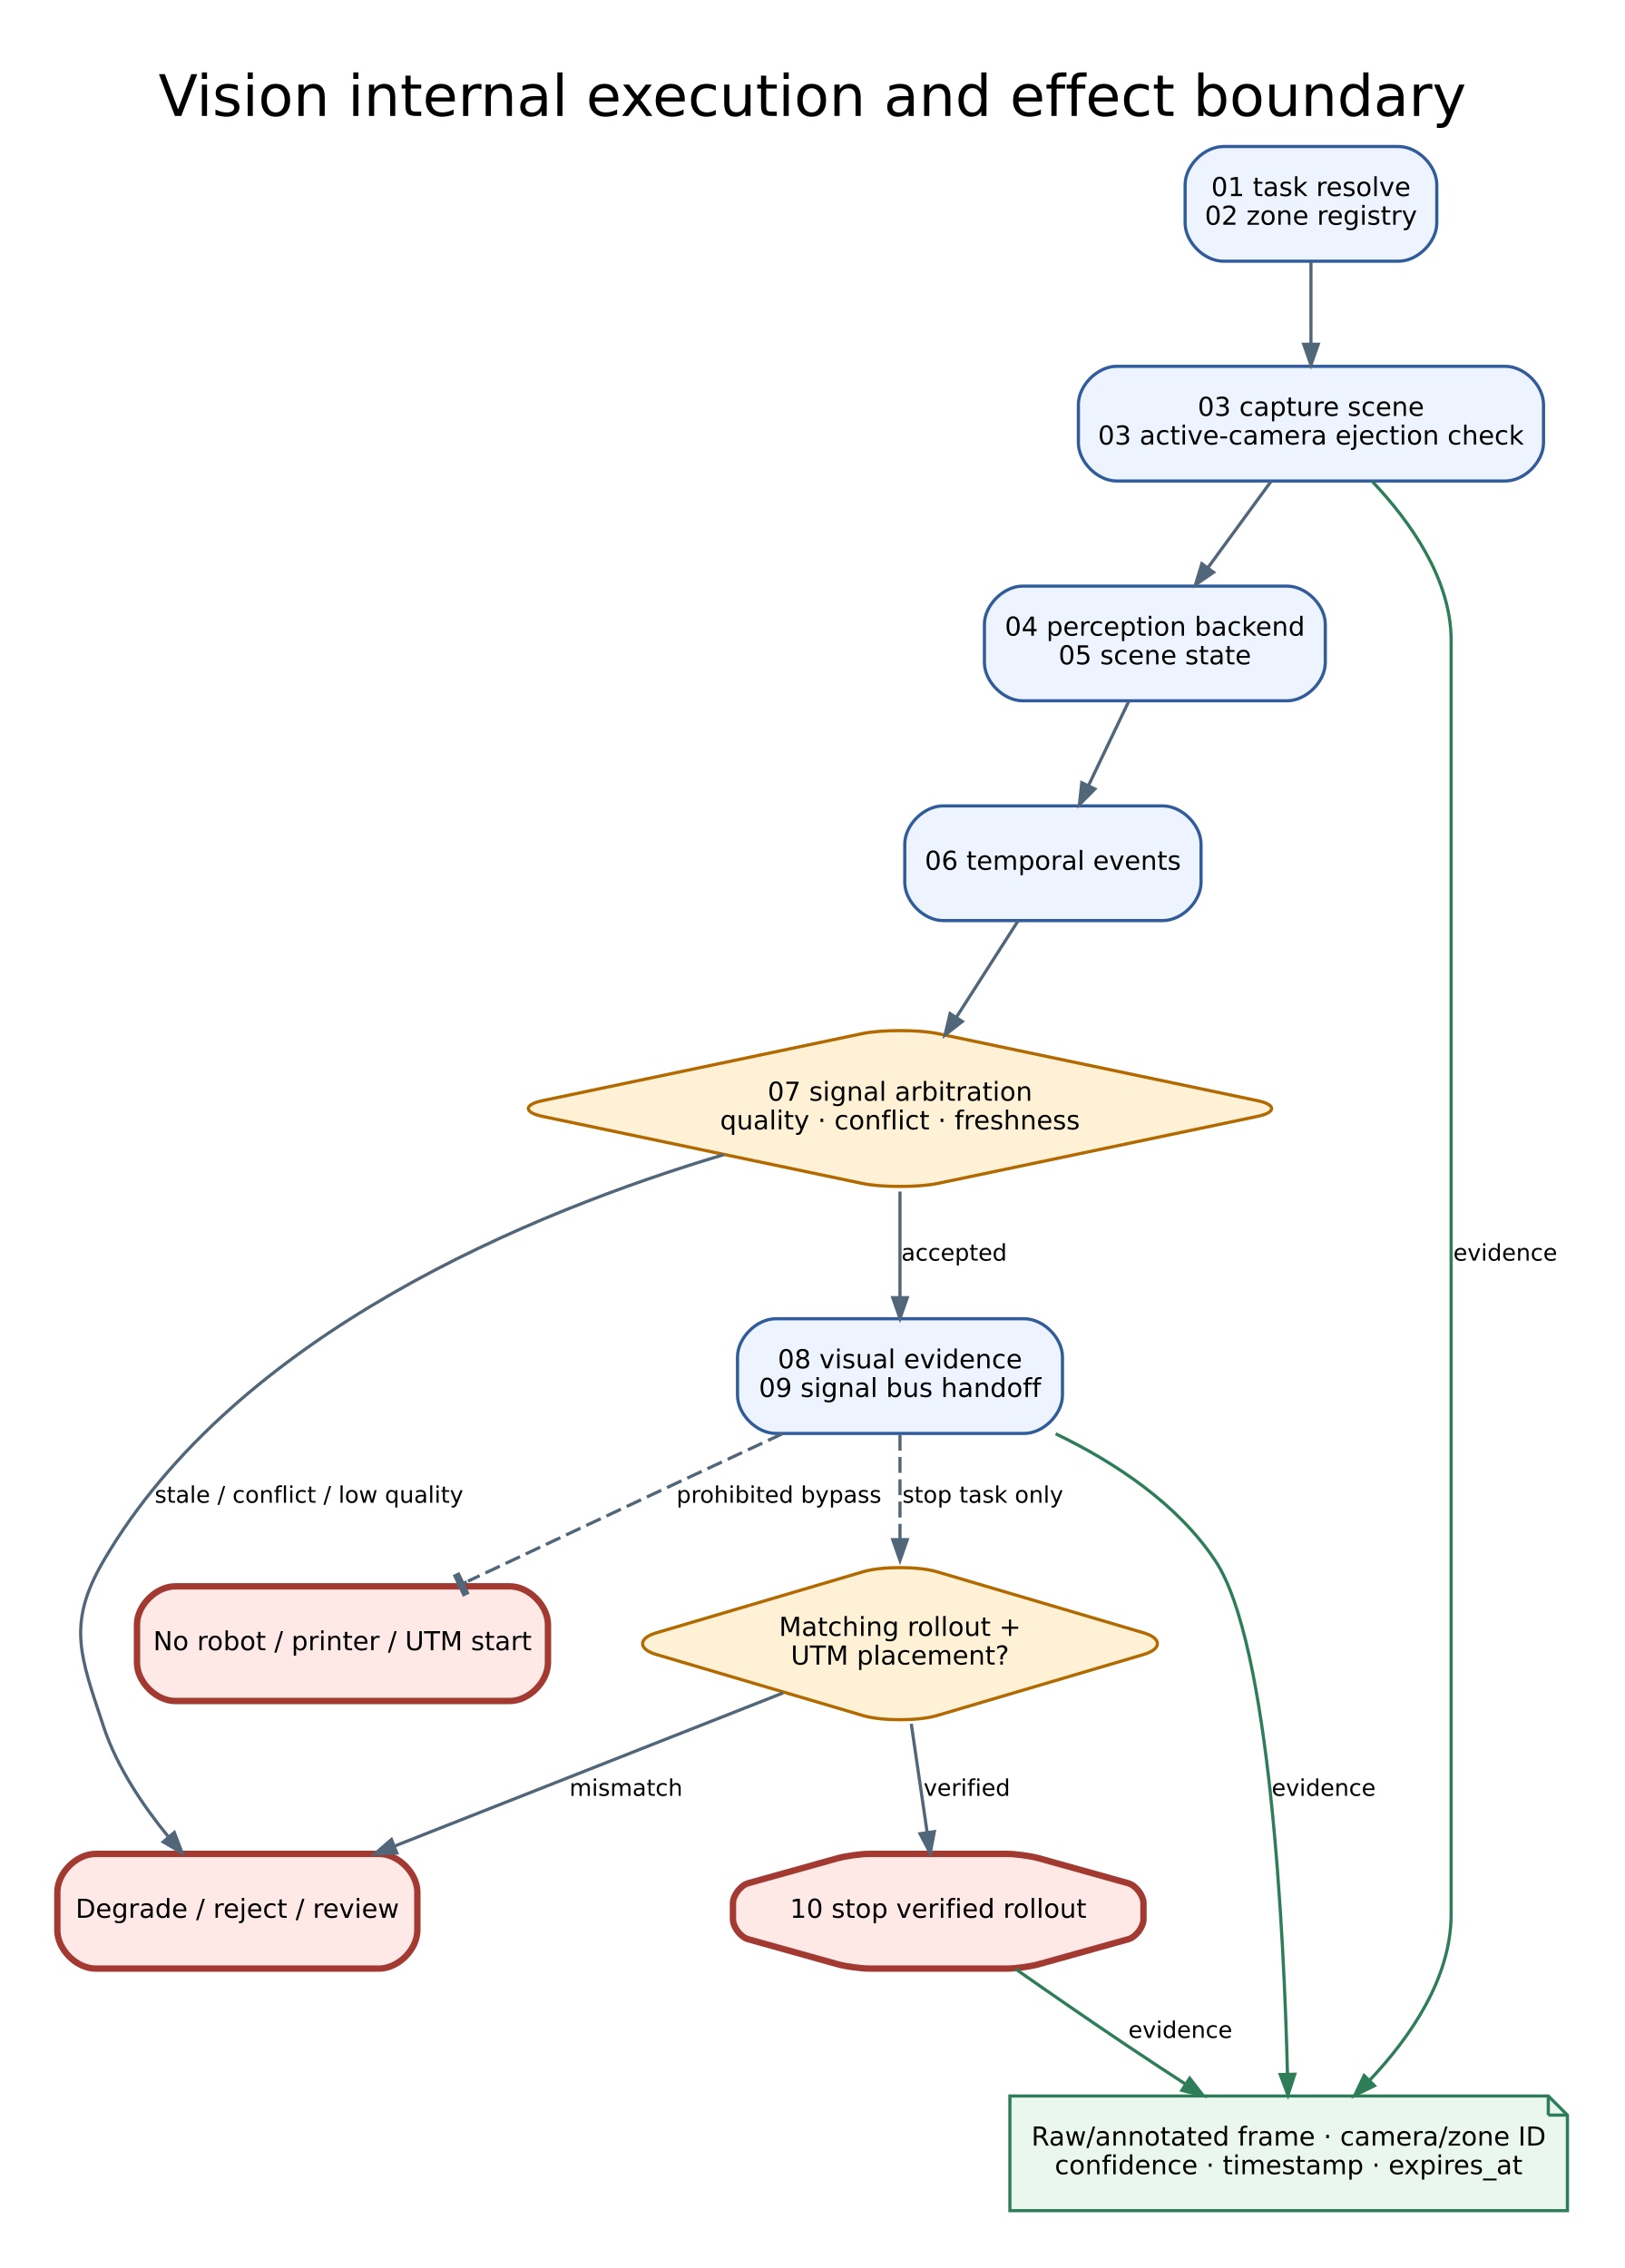
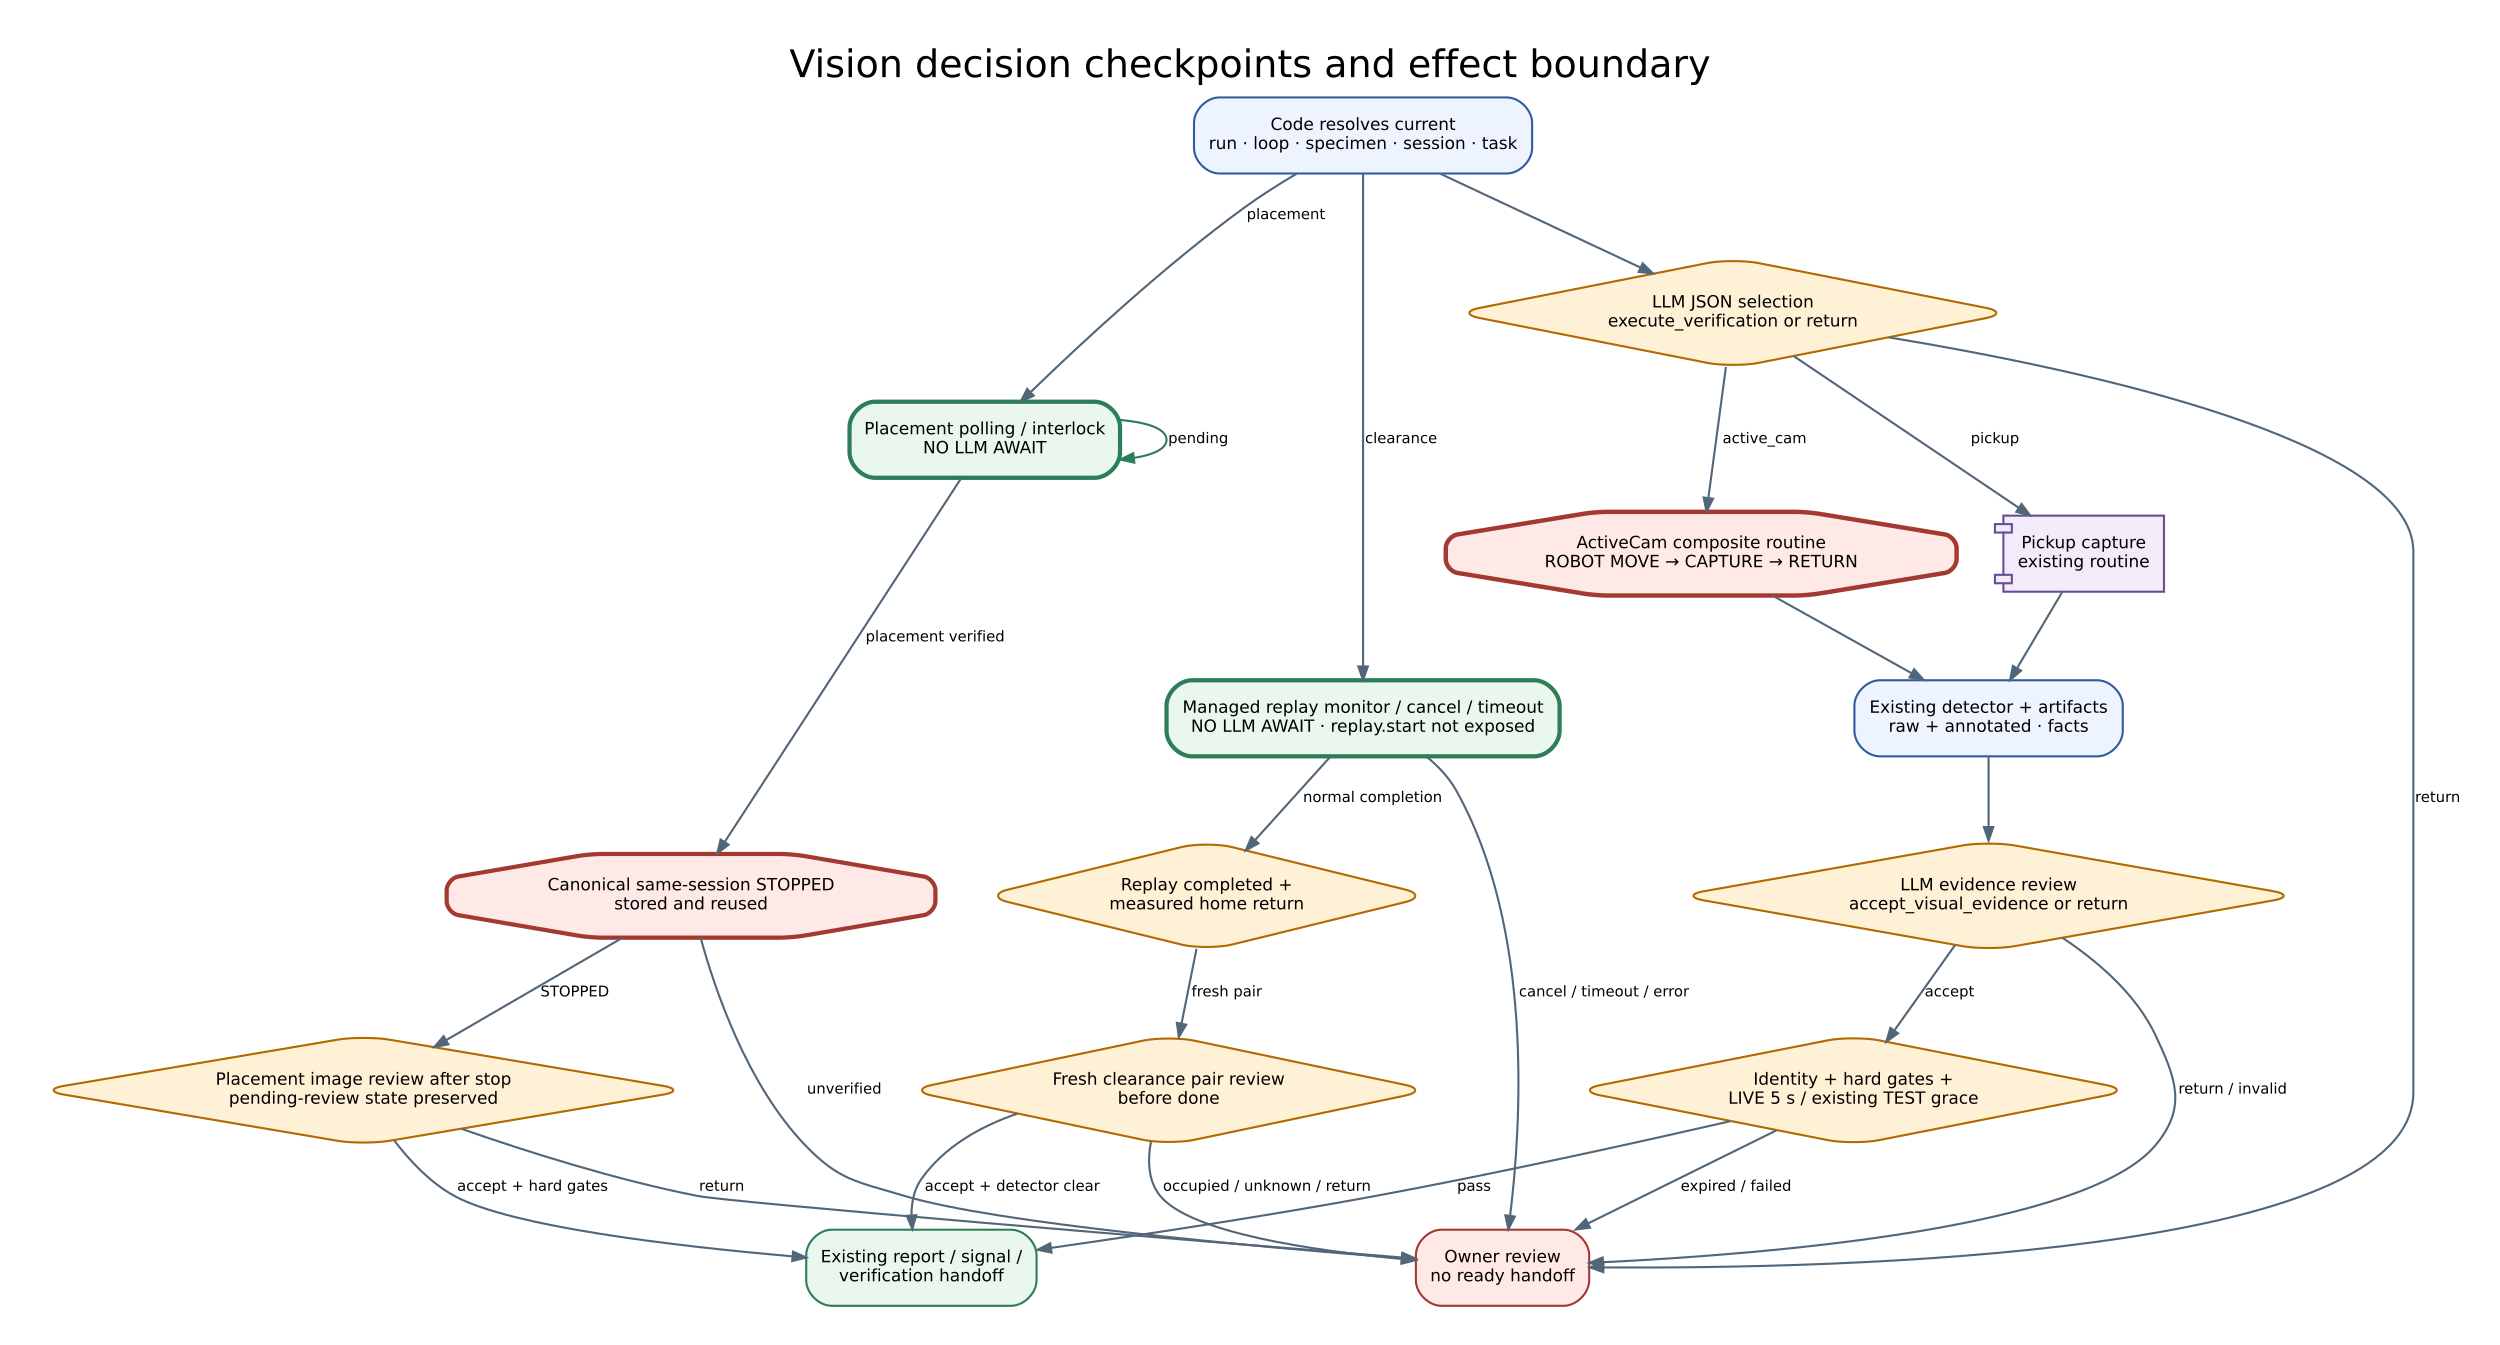
- <svg xmlns="http://www.w3.org/2000/svg" width="510pt" height="712pt" viewBox="0.00 0.00 510.00 712.00">
-   <g id="graph0" class="graph" transform="scale(1 1) rotate(0) translate(18 694)">
-     <text text-anchor="middle" x="237" y="-657.6" font-family="DejaVu Sans" font-size="18.00">Vision internal execution and effect boundary</text>
+ <svg xmlns="http://www.w3.org/2000/svg" width="1183pt" height="636pt" viewBox="0.00 0.00 1183.00 635.80">
+   <g id="graph0" class="graph" transform="scale(1 1) rotate(0) translate(18 617.8)">
+     <text text-anchor="middle" x="573.5" y="-581.4" font-family="DejaVu Sans" font-size="18.00">Vision decision checkpoints and effect boundary</text>
    <g id="node1" class="node">
-       <path fill="#eef4ff" stroke="#315c9b" d="M421,-648C421,-648 366,-648 366,-648 360,-648 354,-642 354,-636 354,-636 354,-624 354,-624 354,-618 360,-612 366,-612 366,-612 421,-612 421,-612 427,-612 433,-618 433,-624 433,-624 433,-636 433,-636 433,-642 427,-648 421,-648" />
-       <text text-anchor="middle" x="393.5" y="-632.44" font-family="DejaVu Sans" font-size="8.20">01 task resolve</text>
-       <text text-anchor="middle" x="393.5" y="-623.44" font-family="DejaVu Sans" font-size="8.20">02 zone registry</text>
+       <path fill="#eef4ff" stroke="#315c9b" d="M695,-571.8C695,-571.8 559,-571.8 559,-571.8 553,-571.8 547,-565.8 547,-559.8 547,-559.8 547,-547.8 547,-547.8 547,-541.8 553,-535.8 559,-535.8 559,-535.8 695,-535.8 695,-535.8 701,-535.8 707,-541.8 707,-547.8 707,-547.8 707,-559.8 707,-559.8 707,-565.8 701,-571.8 695,-571.8" />
+       <text text-anchor="middle" x="627" y="-556.4" font-family="DejaVu Sans" font-size="8.00">Code resolves current</text>
+       <text text-anchor="middle" x="627" y="-547.4" font-family="DejaVu Sans" font-size="8.00">run · loop · specimen · session · task</text>
    </g>
    <g id="node2" class="node">
-       <path fill="#eef4ff" stroke="#315c9b" d="M454.5,-579C454.5,-579 332.5,-579 332.5,-579 326.5,-579 320.5,-573 320.5,-567 320.5,-567 320.5,-555 320.5,-555 320.5,-549 326.5,-543 332.5,-543 332.5,-543 454.5,-543 454.5,-543 460.5,-543 466.5,-549 466.5,-555 466.5,-555 466.5,-567 466.5,-567 466.5,-573 460.5,-579 454.5,-579" />
-       <text text-anchor="middle" x="393.5" y="-563.44" font-family="DejaVu Sans" font-size="8.20">03 capture scene</text>
-       <text text-anchor="middle" x="393.5" y="-554.44" font-family="DejaVu Sans" font-size="8.20">03 active-camera ejection check</text>
+       <path fill="#fff1d6" stroke="#b26a00" d="M790.23,-493.48C790.23,-493.48 681.77,-472.12 681.77,-472.12 675.89,-470.96 675.89,-468.64 681.77,-467.48 681.77,-467.48 790.23,-446.12 790.23,-446.12 796.11,-444.96 807.89,-444.96 813.77,-446.12 813.77,-446.12 922.23,-467.48 922.23,-467.48 928.11,-468.64 928.11,-470.96 922.23,-472.12 922.23,-472.12 813.77,-493.48 813.77,-493.48 807.89,-494.64 796.11,-494.64 790.23,-493.48" />
+       <text text-anchor="middle" x="802" y="-472.4" font-family="DejaVu Sans" font-size="8.00">LLM JSON selection</text>
+       <text text-anchor="middle" x="802" y="-463.4" font-family="DejaVu Sans" font-size="8.00">execute_verification or return</text>
    </g>
    <g id="edge1" class="edge">
-       <path fill="none" stroke="#52667a" d="M393.5,-611.75C393.5,-603.91 393.5,-594.52 393.5,-586.01" />
-       <polygon fill="#52667a" stroke="#52667a" points="395.78,-585.93 393.5,-579.43 391.23,-585.93 395.78,-585.93" />
+       <path fill="none" stroke="#52667a" d="M663.69,-535.61C691.2,-522.72 728.96,-505.02 758.08,-491.38" />
+       <polygon fill="#52667a" stroke="#52667a" points="759.31,-493.28 764.15,-488.53 757.41,-489.22 759.31,-493.28" />
+     </g>
+     <g id="node9" class="node">
+       <path fill="#e9f7ef" stroke="#2e7d59" stroke-width="2" d="M500,-427.8C500,-427.8 396,-427.8 396,-427.8 390,-427.8 384,-421.8 384,-415.8 384,-415.8 384,-403.8 384,-403.8 384,-397.8 390,-391.8 396,-391.8 396,-391.8 500,-391.8 500,-391.8 506,-391.8 512,-397.8 512,-403.8 512,-403.8 512,-415.8 512,-415.8 512,-421.8 506,-427.8 500,-427.8" />
+       <text text-anchor="middle" x="448" y="-412.4" font-family="DejaVu Sans" font-size="8.00">Placement polling / interlock</text>
+       <text text-anchor="middle" x="448" y="-403.4" font-family="DejaVu Sans" font-size="8.00">NO LLM AWAIT</text>
+     </g>
+     <g id="edge12" class="edge">
+       <path fill="none" stroke="#52667a" d="M595.51,-535.68C587.33,-530.84 578.67,-525.37 571,-519.8 533.3,-492.38 493.62,-455.56 469.85,-432.51" />
+       <polygon fill="#52667a" stroke="#52667a" points="471.17,-430.67 465.02,-427.81 468.04,-433.88 471.17,-430.67" />
+       <text text-anchor="middle" x="590.5" y="-514.2" font-family="DejaVu Sans" font-size="7.00">placement</text>
+     </g>
+     <g id="node12" class="node">
+       <path fill="#e9f7ef" stroke="#2e7d59" stroke-width="2" d="M708,-296C708,-296 546,-296 546,-296 540,-296 534,-290 534,-284 534,-284 534,-272 534,-272 534,-266 540,-260 546,-260 546,-260 708,-260 708,-260 714,-260 720,-266 720,-272 720,-272 720,-284 720,-284 720,-290 714,-296 708,-296" />
+       <text text-anchor="middle" x="627" y="-280.6" font-family="DejaVu Sans" font-size="8.00">Managed replay monitor / cancel / timeout</text>
+       <text text-anchor="middle" x="627" y="-271.6" font-family="DejaVu Sans" font-size="8.00">NO LLM AWAIT · replay.start not exposed</text>
+     </g>
+     <g id="edge19" class="edge">
+       <path fill="none" stroke="#52667a" d="M627,-535.67C627,-488.52 627,-356.71 627,-302.62" />
+       <polygon fill="#52667a" stroke="#52667a" points="629.24,-302.52 627,-296.12 624.76,-302.52 629.24,-302.52" />
+       <text text-anchor="middle" x="645" y="-408.2" font-family="DejaVu Sans" font-size="7.00">clearance</text>
    </g>
    <g id="node3" class="node">
-       <path fill="#eef4ff" stroke="#315c9b" d="M386,-510C386,-510 303,-510 303,-510 297,-510 291,-504 291,-498 291,-498 291,-486 291,-486 291,-480 297,-474 303,-474 303,-474 386,-474 386,-474 392,-474 398,-480 398,-486 398,-486 398,-498 398,-498 398,-504 392,-510 386,-510" />
-       <text text-anchor="middle" x="344.5" y="-494.44" font-family="DejaVu Sans" font-size="8.20">04 perception backend</text>
-       <text text-anchor="middle" x="344.5" y="-485.44" font-family="DejaVu Sans" font-size="8.20">05 scene state</text>
+       <path fill="#ffe9e7" stroke="#a33a32" d="M722,-36C722,-36 664,-36 664,-36 658,-36 652,-30 652,-24 652,-24 652,-12 652,-12 652,-6 658,0 664,0 664,0 722,0 722,0 728,0 734,-6 734,-12 734,-12 734,-24 734,-24 734,-30 728,-36 722,-36" />
+       <text text-anchor="middle" x="693" y="-20.6" font-family="DejaVu Sans" font-size="8.00">Owner review</text>
+       <text text-anchor="middle" x="693" y="-11.6" font-family="DejaVu Sans" font-size="8.00">no ready handoff</text>
    </g>
    <g id="edge2" class="edge">
-       <path fill="none" stroke="#52667a" d="M380.88,-542.75C374.87,-534.53 367.6,-524.58 361.14,-515.76" />
-       <polygon fill="#52667a" stroke="#52667a" points="362.92,-514.33 357.25,-510.43 359.25,-517.02 362.92,-514.33" />
+       <path fill="none" stroke="#52667a" d="M875.87,-458.24C970.94,-442.53 1124,-409.13 1124,-356.9 1124,-356.9 1124,-356.9 1124,-101 1124,-23.71 853.1,-17.43 740.84,-18.15" />
+       <polygon fill="#52667a" stroke="#52667a" points="740.71,-15.91 734.33,-18.2 740.74,-20.39 740.71,-15.91" />
+       <text text-anchor="middle" x="1135.5" y="-238.4" font-family="DejaVu Sans" font-size="7.00">return</text>
    </g>
-     <g id="node9" class="node">
-       <polygon fill="#e9f7ef" stroke="#2e7d59" points="468,-36 299,-36 299,0 474,0 474,-30 468,-36" />
-       <polyline fill="none" stroke="#2e7d59" points="468,-36 468,-30 " />
-       <polyline fill="none" stroke="#2e7d59" points="474,-30 468,-30 " />
-       <text text-anchor="middle" x="386.5" y="-20.44" font-family="DejaVu Sans" font-size="8.20">Raw/annotated frame · camera/zone ID</text>
-       <text text-anchor="middle" x="386.5" y="-11.44" font-family="DejaVu Sans" font-size="8.20">confidence · timestamp · expires_at</text>
+     <g id="node4" class="node">
+       <polygon fill="#f2ecfa" stroke="#6b4c9a" points="1006,-373.9 930,-373.9 930,-369.9 926,-369.9 926,-365.9 930,-365.9 930,-345.9 926,-345.9 926,-341.9 930,-341.9 930,-337.9 1006,-337.9 1006,-373.9" />
+       <polyline fill="none" stroke="#6b4c9a" points="930,-369.9 934,-369.9 934,-365.9 930,-365.9 " />
+       <polyline fill="none" stroke="#6b4c9a" points="930,-345.9 934,-345.9 934,-341.9 930,-341.9 " />
+       <text text-anchor="middle" x="968" y="-358.5" font-family="DejaVu Sans" font-size="8.00">Pickup capture</text>
+       <text text-anchor="middle" x="968" y="-349.5" font-family="DejaVu Sans" font-size="8.00">existing routine</text>
+     </g>
+     <g id="edge3" class="edge">
+       <path fill="none" stroke="#52667a" d="M830.91,-449.31C860.65,-429.27 906.78,-398.17 937.19,-377.67" />
+       <polygon fill="#52667a" stroke="#52667a" points="938.62,-379.41 942.68,-373.97 936.12,-375.69 938.62,-379.41" />
+       <text text-anchor="middle" x="926" y="-408.2" font-family="DejaVu Sans" font-size="7.00">pickup</text>
+     </g>
+     <g id="node5" class="node">
+       <path fill="#ffe9e7" stroke="#a33a32" stroke-width="2.1" d="M907.86,-353.17C907.86,-353.17 907.86,-358.63 907.86,-358.63 907.86,-361.37 905.16,-364.54 902.46,-364.98 902.46,-364.98 842.46,-374.82 842.46,-374.82 839.76,-375.26 834.33,-375.7 831.59,-375.7 831.59,-375.7 742.41,-375.7 742.41,-375.7 739.67,-375.7 734.24,-375.26 731.54,-374.82 731.54,-374.82 671.54,-364.98 671.54,-364.98 668.84,-364.54 666.14,-361.37 666.14,-358.63 666.14,-358.63 666.14,-353.17 666.14,-353.17 666.14,-350.43 668.84,-347.26 671.54,-346.81 671.54,-346.81 731.54,-336.98 731.54,-336.98 734.24,-336.54 739.67,-336.1 742.41,-336.1 742.41,-336.1 831.59,-336.1 831.59,-336.1 834.33,-336.1 839.76,-336.54 842.46,-336.98 842.46,-336.98 902.46,-346.81 902.46,-346.81 905.16,-347.26 907.86,-350.43 907.86,-353.17" />
+       <text text-anchor="middle" x="787" y="-358.5" font-family="DejaVu Sans" font-size="8.00">ActiveCam composite routine</text>
+       <text text-anchor="middle" x="787" y="-349.5" font-family="DejaVu Sans" font-size="8.00">ROBOT MOVE → CAPTURE → RETURN</text>
+     </g>
+     <g id="edge4" class="edge">
+       <path fill="none" stroke="#52667a" d="M798.71,-444.24C796.25,-425.91 792.9,-400.92 790.41,-382.37" />
+       <polygon fill="#52667a" stroke="#52667a" points="792.61,-381.9 789.54,-375.85 788.17,-382.49 792.61,-381.9" />
+       <text text-anchor="middle" x="817" y="-408.2" font-family="DejaVu Sans" font-size="7.00">active_cam</text>
+     </g>
+     <g id="node6" class="node">
+       <path fill="#eef4ff" stroke="#315c9b" d="M974.5,-296C974.5,-296 871.5,-296 871.5,-296 865.5,-296 859.5,-290 859.5,-284 859.5,-284 859.5,-272 859.5,-272 859.5,-266 865.5,-260 871.5,-260 871.5,-260 974.5,-260 974.5,-260 980.5,-260 986.5,-266 986.5,-272 986.5,-272 986.5,-284 986.5,-284 986.5,-290 980.5,-296 974.5,-296" />
+       <text text-anchor="middle" x="923" y="-280.6" font-family="DejaVu Sans" font-size="8.00">Existing detector + artifacts</text>
+       <text text-anchor="middle" x="923" y="-271.6" font-family="DejaVu Sans" font-size="8.00">raw + annotated · facts</text>
+     </g>
+     <g id="edge5" class="edge">
+       <path fill="none" stroke="#52667a" d="M957.79,-337.68C951.52,-327.1 943.41,-313.42 936.6,-301.93" />
+       <polygon fill="#52667a" stroke="#52667a" points="938.36,-300.52 933.17,-296.15 934.51,-302.8 938.36,-300.52" />
+     </g>
+     <g id="edge6" class="edge">
+       <path fill="none" stroke="#52667a" d="M820.97,-335.94C840.96,-324.79 866.24,-310.68 886.64,-299.29" />
+       <polygon fill="#52667a" stroke="#52667a" points="887.75,-301.24 892.25,-296.16 885.57,-297.32 887.75,-301.24" />
+     </g>
+     <g id="node7" class="node">
+       <path fill="#fff1d6" stroke="#b26a00" d="M911.18,-217.91C911.18,-217.91 787.82,-196.09 787.82,-196.09 781.91,-195.05 781.91,-192.95 787.82,-191.91 787.82,-191.91 911.18,-170.09 911.18,-170.09 917.09,-169.05 928.91,-169.05 934.82,-170.09 934.82,-170.09 1058.18,-191.91 1058.18,-191.91 1064.09,-192.95 1064.09,-195.05 1058.18,-196.09 1058.18,-196.09 934.82,-217.91 934.82,-217.91 928.91,-218.95 917.09,-218.95 911.18,-217.91" />
+       <text text-anchor="middle" x="923" y="-196.6" font-family="DejaVu Sans" font-size="8.00">LLM evidence review</text>
+       <text text-anchor="middle" x="923" y="-187.6" font-family="DejaVu Sans" font-size="8.00">accept_visual_evidence or return</text>
+     </g>
+     <g id="edge7" class="edge">
+       <path fill="none" stroke="#52667a" d="M923,-259.61C923,-250.02 923,-237.82 923,-226.61" />
+       <polygon fill="#52667a" stroke="#52667a" points="925.24,-226.55 923,-220.15 920.76,-226.55 925.24,-226.55" />
+     </g>
+     <g id="edge9" class="edge">
+       <path fill="none" stroke="#52667a" d="M958.08,-174.05C974.67,-163.02 992.82,-147.43 1002,-128 1011.87,-107.1 1016.79,-93.76 1002,-76 969.29,-36.7 818.76,-24.39 740.53,-20.62" />
+       <polygon fill="#52667a" stroke="#52667a" points="740.6,-18.38 734.11,-20.32 740.4,-22.85 740.6,-18.38" />
+       <text text-anchor="middle" x="1038.5" y="-100.4" font-family="DejaVu Sans" font-size="7.00">return / invalid</text>
+     </g>
+     <g id="node8" class="node">
+       <path fill="#fff1d6" stroke="#b26a00" d="M847.23,-125.68C847.23,-125.68 738.77,-104.32 738.77,-104.32 732.89,-103.16 732.89,-100.84 738.77,-99.68 738.77,-99.68 847.23,-78.32 847.23,-78.32 853.11,-77.16 864.89,-77.16 870.77,-78.32 870.77,-78.32 979.23,-99.68 979.23,-99.68 985.11,-100.84 985.11,-103.16 979.23,-104.32 979.23,-104.32 870.77,-125.68 870.77,-125.68 864.89,-126.84 853.11,-126.84 847.23,-125.68" />
+       <text text-anchor="middle" x="859" y="-104.6" font-family="DejaVu Sans" font-size="8.00">Identity + hard gates +</text>
+       <text text-anchor="middle" x="859" y="-95.6" font-family="DejaVu Sans" font-size="8.00">LIVE 5 s / existing TEST grace</text>
+     </g>
+     <g id="edge8" class="edge">
+       <path fill="none" stroke="#52667a" d="M907.18,-170.75C898.5,-158.55 887.66,-143.31 878.47,-130.38" />
+       <polygon fill="#52667a" stroke="#52667a" points="880.17,-128.91 874.64,-124.99 876.52,-131.51 880.17,-128.91" />
+       <text text-anchor="middle" x="904.5" y="-146.4" font-family="DejaVu Sans" font-size="7.00">accept</text>
+     </g>
+     <g id="edge11" class="edge">
+       <path fill="none" stroke="#52667a" d="M822.57,-83C796.31,-70.03 760.85,-52.51 733.66,-39.08" />
+       <polygon fill="#52667a" stroke="#52667a" points="734.37,-36.94 727.64,-36.11 732.39,-40.95 734.37,-36.94" />
+       <text text-anchor="middle" x="803.5" y="-54.4" font-family="DejaVu Sans" font-size="7.00">expired / failed</text>
+     </g>
+     <g id="node15" class="node">
+       <path fill="#e9f7ef" stroke="#2e7d59" d="M460.5,-36C460.5,-36 375.5,-36 375.5,-36 369.5,-36 363.5,-30 363.5,-24 363.5,-24 363.5,-12 363.5,-12 363.5,-6 369.5,0 375.5,0 375.5,0 460.5,0 460.5,0 466.5,0 472.5,-6 472.5,-12 472.5,-12 472.5,-24 472.5,-24 472.5,-30 466.5,-36 460.5,-36" />
+       <text text-anchor="middle" x="418" y="-20.6" font-family="DejaVu Sans" font-size="8.00">Existing report / signal /</text>
+       <text text-anchor="middle" x="418" y="-11.6" font-family="DejaVu Sans" font-size="8.00">verification handoff</text>
    </g>
    <g id="edge10" class="edge">
-       <path fill="none" stroke="#2e7d59" d="M412.67,-542.93C424.53,-530.43 437.5,-512.34 437.5,-493 437.5,-493 437.5,-493 437.5,-93 437.5,-72.99 424.7,-54.46 411.93,-40.94" />
-       <polygon fill="#2e7d59" stroke="#2e7d59" points="413.43,-39.23 407.24,-36.2 410.19,-42.42 413.43,-39.23" />
-       <text text-anchor="middle" x="454.5" y="-298.24" font-family="DejaVu Sans" font-size="7.20">evidence</text>
+       <path fill="none" stroke="#52667a" d="M800.67,-87.32C755.14,-76.9 690.24,-62.59 633,-52 581.43,-42.46 522.54,-33.56 479.45,-27.41" />
+       <polygon fill="#52667a" stroke="#52667a" points="479.6,-25.17 472.94,-26.49 478.97,-29.61 479.6,-25.17" />
+       <text text-anchor="middle" x="679.5" y="-54.4" font-family="DejaVu Sans" font-size="7.00">pass</text>
    </g>
-     <g id="node4" class="node">
-       <path fill="#eef4ff" stroke="#315c9b" d="M347,-441C347,-441 278,-441 278,-441 272,-441 266,-435 266,-429 266,-429 266,-417 266,-417 266,-411 272,-405 278,-405 278,-405 347,-405 347,-405 353,-405 359,-411 359,-417 359,-417 359,-429 359,-429 359,-435 353,-441 347,-441" />
-       <text text-anchor="middle" x="312.5" y="-420.94" font-family="DejaVu Sans" font-size="8.20">06 temporal events</text>
-     </g>
-     <g id="edge3" class="edge">
-       <path fill="none" stroke="#52667a" d="M336.26,-473.75C332.44,-465.76 327.85,-456.15 323.73,-447.51" />
-       <polygon fill="#52667a" stroke="#52667a" points="325.68,-446.31 320.82,-441.43 321.57,-448.27 325.68,-446.31" />
-     </g>
-     <g id="node5" class="node">
-       <path fill="#fff1d6" stroke="#b26a00" d="M252.76,-369.54C252.76,-369.54 152.24,-348.46 152.24,-348.46 146.37,-347.23 146.37,-344.77 152.24,-343.54 152.24,-343.54 252.76,-322.46 252.76,-322.46 258.63,-321.23 270.37,-321.23 276.24,-322.46 276.24,-322.46 376.76,-343.54 376.76,-343.54 382.63,-344.77 382.63,-347.23 376.76,-348.46 376.76,-348.46 276.24,-369.54 276.24,-369.54 270.37,-370.77 258.63,-370.77 252.76,-369.54" />
-       <text text-anchor="middle" x="264.5" y="-348.44" font-family="DejaVu Sans" font-size="8.20">07 signal arbitration</text>
-       <text text-anchor="middle" x="264.5" y="-339.44" font-family="DejaVu Sans" font-size="8.20">quality · conflict · freshness</text>
-     </g>
-     <g id="edge4" class="edge">
-       <path fill="none" stroke="#52667a" d="M301.61,-404.98C295.87,-396.01 288.68,-384.78 282.17,-374.61" />
-       <polygon fill="#52667a" stroke="#52667a" points="284.05,-373.33 278.63,-369.08 280.22,-375.78 284.05,-373.33" />
-     </g>
-     <g id="node6" class="node">
-       <path fill="#eef4ff" stroke="#315c9b" d="M303.5,-280C303.5,-280 225.5,-280 225.5,-280 219.5,-280 213.5,-274 213.5,-268 213.5,-268 213.5,-256 213.5,-256 213.5,-250 219.5,-244 225.5,-244 225.5,-244 303.5,-244 303.5,-244 309.5,-244 315.5,-250 315.5,-256 315.5,-256 315.5,-268 315.5,-268 315.5,-274 309.5,-280 303.5,-280" />
-       <text text-anchor="middle" x="264.5" y="-264.44" font-family="DejaVu Sans" font-size="8.20">08 visual evidence</text>
-       <text text-anchor="middle" x="264.5" y="-255.44" font-family="DejaVu Sans" font-size="8.20">09 signal bus handoff</text>
-     </g>
-     <g id="edge5" class="edge">
-       <path fill="none" stroke="#52667a" d="M264.5,-319.95C264.5,-309.37 264.5,-297.1 264.5,-286.67" />
-       <polygon fill="#52667a" stroke="#52667a" points="266.78,-286.61 264.5,-280.11 262.23,-286.61 266.78,-286.61" />
-       <text text-anchor="middle" x="281.5" y="-298.24" font-family="DejaVu Sans" font-size="7.20">accepted</text>
+     <g id="edge13" class="edge">
+       <path fill="none" stroke="#2e7d59" d="M512.13,-419.15C524.9,-418.09 534,-414.98 534,-409.8 534,-405.55 527.88,-402.69 518.63,-401.22" />
+       <polygon fill="#2e7d59" stroke="#2e7d59" points="518.75,-398.98 512.13,-400.45 518.23,-403.43 518.75,-398.98" />
+       <text text-anchor="middle" x="549" y="-408.2" font-family="DejaVu Sans" font-size="7.00">pending</text>
    </g>
    <g id="node10" class="node">
-       <path fill="#ffe9e7" stroke="#a33a32" stroke-width="2" d="M101,-112C101,-112 12,-112 12,-112 6,-112 0,-106 0,-100 0,-100 0,-88 0,-88 0,-82 6,-76 12,-76 12,-76 101,-76 101,-76 107,-76 113,-82 113,-88 113,-88 113,-100 113,-100 113,-106 107,-112 101,-112" />
-       <text text-anchor="middle" x="56.5" y="-91.94" font-family="DejaVu Sans" font-size="8.20">Degrade / reject / review</text>
+       <path fill="#ffe9e7" stroke="#a33a32" stroke-width="2" d="M424.64,-191.27C424.64,-191.27 424.64,-196.73 424.64,-196.73 424.64,-199.47 421.95,-202.66 419.25,-203.12 419.25,-203.12 362.29,-212.88 362.29,-212.88 359.59,-213.34 354.17,-213.8 351.43,-213.8 351.43,-213.8 266.57,-213.8 266.57,-213.8 263.83,-213.8 258.41,-213.34 255.71,-212.88 255.71,-212.88 198.75,-203.12 198.75,-203.12 196.05,-202.66 193.36,-199.47 193.36,-196.73 193.36,-196.73 193.36,-191.27 193.36,-191.27 193.36,-188.53 196.05,-185.34 198.75,-184.88 198.75,-184.88 255.71,-175.12 255.71,-175.12 258.41,-174.66 263.83,-174.2 266.57,-174.2 266.57,-174.2 351.43,-174.2 351.43,-174.2 354.17,-174.2 359.59,-174.66 362.29,-175.12 362.29,-175.12 419.25,-184.88 419.25,-184.88 421.95,-185.34 424.64,-188.53 424.64,-191.27" />
+       <text text-anchor="middle" x="309" y="-196.6" font-family="DejaVu Sans" font-size="8.00">Canonical same-session STOPPED</text>
+       <text text-anchor="middle" x="309" y="-187.6" font-family="DejaVu Sans" font-size="8.00">stored and reused</text>
    </g>
-     <g id="edge6" class="edge">
-       <path fill="none" stroke="#52667a" d="M209.27,-331.54C149.23,-313.62 56.28,-275.53 14.5,-204 2.84,-184.04 7.28,-173.96 14.5,-152 18.64,-139.39 26.77,-127.27 34.77,-117.48" />
-       <polygon fill="#52667a" stroke="#52667a" points="36.71,-118.72 39.18,-112.29 33.24,-115.77 36.71,-118.72" />
-       <text text-anchor="middle" x="79" y="-222.24" font-family="DejaVu Sans" font-size="7.20">stale / conflict / low quality</text>
+     <g id="edge14" class="edge">
+       <path fill="none" stroke="#52667a" d="M436.86,-391.66C412.32,-353.92 353.53,-263.49 325.03,-219.66" />
+       <polygon fill="#52667a" stroke="#52667a" points="326.75,-218.19 321.38,-214.04 322.99,-220.63 326.75,-218.19" />
+       <text text-anchor="middle" x="424.5" y="-314.4" font-family="DejaVu Sans" font-size="7.00">placement verified</text>
    </g>
-     <g id="node7" class="node">
-       <path fill="#fff1d6" stroke="#b26a00" d="M252.99,-200.6C252.99,-200.6 188.01,-181.4 188.01,-181.4 182.25,-179.7 182.25,-176.3 188.01,-174.6 188.01,-174.6 252.99,-155.4 252.99,-155.4 258.75,-153.7 270.25,-153.7 276.01,-155.4 276.01,-155.4 340.99,-174.6 340.99,-174.6 346.75,-176.3 346.75,-179.7 340.99,-181.4 340.99,-181.4 276.01,-200.6 276.01,-200.6 270.25,-202.3 258.75,-202.3 252.99,-200.6" />
-       <text text-anchor="middle" x="264.5" y="-180.44" font-family="DejaVu Sans" font-size="8.20">Matching rollout +</text>
-       <text text-anchor="middle" x="264.5" y="-171.44" font-family="DejaVu Sans" font-size="8.20">UTM placement?</text>
-     </g>
-     <g id="edge7" class="edge">
-       <path fill="none" stroke="#52667a" stroke-dasharray="5,2" d="M264.5,-243.61C264.5,-234.11 264.5,-222.05 264.5,-210.92" />
-       <polygon fill="#52667a" stroke="#52667a" points="266.78,-210.65 264.5,-204.15 262.23,-210.65 266.78,-210.65" />
-       <text text-anchor="middle" x="290.5" y="-222.24" font-family="DejaVu Sans" font-size="7.20">stop task only</text>
-     </g>
-     <g id="edge11" class="edge">
-       <path fill="none" stroke="#2e7d59" d="M313.37,-243.89C332,-234.9 351.6,-221.93 363.5,-204 380.7,-178.08 385.04,-86.79 386.13,-42.9" />
-       <polygon fill="#2e7d59" stroke="#2e7d59" points="388.41,-42.83 386.28,-36.29 383.86,-42.73 388.41,-42.83" />
-       <text text-anchor="middle" x="397.5" y="-130.24" font-family="DejaVu Sans" font-size="7.20">evidence</text>
+     <g id="edge16" class="edge">
+       <path fill="none" stroke="#52667a" d="M313.53,-174.18C320.42,-149.04 335.72,-104.39 363,-76 379.25,-59.09 387.55,-58.8 410,-52 452.82,-39.03 576.46,-27.91 645.3,-22.5" />
+       <polygon fill="#52667a" stroke="#52667a" points="645.58,-24.73 651.78,-22 645.23,-20.26 645.58,-24.73" />
+       <text text-anchor="middle" x="381.5" y="-100.4" font-family="DejaVu Sans" font-size="7.00">unverified</text>
    </g>
    <g id="node11" class="node">
-       <path fill="#ffe9e7" stroke="#a33a32" stroke-width="2" d="M142,-196C142,-196 37,-196 37,-196 31,-196 25,-190 25,-184 25,-184 25,-172 25,-172 25,-166 31,-160 37,-160 37,-160 142,-160 142,-160 148,-160 154,-166 154,-172 154,-172 154,-184 154,-184 154,-190 148,-196 142,-196" />
-       <text text-anchor="middle" x="89.5" y="-175.94" font-family="DejaVu Sans" font-size="8.20">No robot / printer / UTM start</text>
+       <path fill="#fff1d6" stroke="#b26a00" d="M142.17,-126C142.17,-126 11.83,-104 11.83,-104 5.92,-103 5.92,-101 11.83,-100 11.83,-100 142.17,-78 142.17,-78 148.08,-77 159.92,-77 165.83,-78 165.83,-78 296.17,-100 296.17,-100 302.08,-101 302.08,-103 296.17,-104 296.17,-104 165.83,-126 165.83,-126 159.92,-127 148.08,-127 142.17,-126" />
+       <text text-anchor="middle" x="154" y="-104.6" font-family="DejaVu Sans" font-size="8.00">Placement image review after stop</text>
+       <text text-anchor="middle" x="154" y="-95.6" font-family="DejaVu Sans" font-size="8.00">pending-review state preserved</text>
    </g>
-     <g id="edge13" class="edge">
-       <path fill="none" stroke="#52667a" stroke-dasharray="5,2" d="M227.63,-243.91C216.65,-238.8 204.58,-233.19 193.5,-228 172.14,-218 148.34,-206.8 128.9,-197.62" />
-       <polygon fill="#52667a" stroke="#52667a" points="124.78,-199.27 127.55,-193.39 128.73,-193.95 125.95,-199.83 124.78,-199.27" />
-       <polyline fill="none" stroke="#52667a" points="125.58,-196.05 128.52,-197.44 " />
-       <text text-anchor="middle" x="226.5" y="-222.24" font-family="DejaVu Sans" font-size="7.20">prohibited bypass</text>
+     <g id="edge15" class="edge">
+       <path fill="none" stroke="#52667a" d="M276.51,-174.13C252.24,-160.04 218.97,-140.73 193.23,-125.78" />
+       <polygon fill="#52667a" stroke="#52667a" points="194.18,-123.74 187.52,-122.46 191.93,-127.61 194.18,-123.74" />
+       <text text-anchor="middle" x="254" y="-146.4" font-family="DejaVu Sans" font-size="7.00">STOPPED</text>
    </g>
-     <g id="node8" class="node">
-       <path fill="#ffe9e7" stroke="#a33a32" stroke-width="2" d="M340.93,-91.51C340.93,-91.51 340.93,-96.49 340.93,-96.49 340.93,-98.97 338.54,-102.12 336.15,-102.79 336.15,-102.79 307.98,-110.66 307.98,-110.66 305.58,-111.33 300.7,-112 298.22,-112 298.22,-112 254.78,-112 254.78,-112 252.3,-112 247.42,-111.33 245.02,-110.66 245.02,-110.66 216.85,-102.79 216.85,-102.79 214.46,-102.12 212.07,-98.97 212.07,-96.49 212.07,-96.49 212.07,-91.51 212.07,-91.51 212.07,-89.03 214.46,-85.88 216.85,-85.21 216.85,-85.21 245.02,-77.34 245.02,-77.34 247.42,-76.67 252.3,-76 254.78,-76 254.78,-76 298.22,-76 298.22,-76 300.7,-76 305.58,-76.67 307.98,-77.34 307.98,-77.34 336.15,-85.21 336.15,-85.21 338.54,-85.88 340.93,-89.03 340.93,-91.51" />
-       <text text-anchor="middle" x="276.5" y="-91.94" font-family="DejaVu Sans" font-size="8.20">10 stop verified rollout</text>
+     <g id="edge18" class="edge">
+       <path fill="none" stroke="#52667a" d="M200.34,-83.75C231.47,-72.87 273.67,-59.51 312,-52 328.1,-48.84 546.58,-30.88 645.24,-22.86" />
+       <polygon fill="#52667a" stroke="#52667a" points="645.65,-25.08 651.84,-22.33 645.28,-20.61 645.65,-25.08" />
+       <text text-anchor="middle" x="323.5" y="-54.4" font-family="DejaVu Sans" font-size="7.00">return</text>
    </g>
-     <g id="edge8" class="edge">
-       <path fill="none" stroke="#52667a" d="M268.04,-152.84C269.6,-142.14 271.44,-129.6 273,-118.93" />
-       <polygon fill="#52667a" stroke="#52667a" points="275.29,-118.99 273.98,-112.23 270.79,-118.33 275.29,-118.99" />
-       <text text-anchor="middle" x="285.5" y="-130.24" font-family="DejaVu Sans" font-size="7.20">verified</text>
+     <g id="edge17" class="edge">
+       <path fill="none" stroke="#52667a" d="M168.56,-78.2C175.91,-68.57 185.67,-58.18 197,-52 223.79,-37.38 301.15,-28.27 356.78,-23.41" />
+       <polygon fill="#52667a" stroke="#52667a" points="357.27,-25.62 363.45,-22.84 356.88,-21.16 357.27,-25.62" />
+       <text text-anchor="middle" x="234" y="-54.4" font-family="DejaVu Sans" font-size="7.00">accept + hard gates</text>
    </g>
-     <g id="edge9" class="edge">
-       <path fill="none" stroke="#52667a" d="M227.79,-162.53C193.95,-149.19 143.44,-129.27 106.03,-114.53" />
-       <polygon fill="#52667a" stroke="#52667a" points="106.55,-112.29 99.67,-112.02 104.88,-116.52 106.55,-112.29" />
-       <text text-anchor="middle" x="178.5" y="-130.24" font-family="DejaVu Sans" font-size="7.20">mismatch</text>
+     <g id="edge21" class="edge">
+       <path fill="none" stroke="#52667a" d="M657.29,-259.65C662.67,-255.22 667.63,-249.99 671,-244 707.71,-178.73 701.92,-85.77 696.59,-42.65" />
+       <polygon fill="#52667a" stroke="#52667a" points="698.79,-42.23 695.75,-36.17 694.35,-42.81 698.79,-42.23" />
+       <text text-anchor="middle" x="741" y="-146.4" font-family="DejaVu Sans" font-size="7.00">cancel / timeout / error</text>
    </g>
-     <g id="edge12" class="edge">
-       <path fill="none" stroke="#2e7d59" d="M300.78,-75.86C311.38,-68.44 324,-59.71 335.5,-52 341.47,-48 347.87,-43.79 354.06,-39.76" />
-       <polygon fill="#2e7d59" stroke="#2e7d59" points="355.44,-41.58 359.66,-36.13 352.97,-37.76 355.44,-41.58" />
-       <text text-anchor="middle" x="352.5" y="-54.24" font-family="DejaVu Sans" font-size="7.20">evidence</text>
+     <g id="node13" class="node">
+       <path fill="#fff1d6" stroke="#b26a00" d="M541.35,-217.14C541.35,-217.14 458.65,-196.86 458.65,-196.86 452.83,-195.43 452.83,-192.57 458.65,-191.14 458.65,-191.14 541.35,-170.86 541.35,-170.86 547.17,-169.43 558.83,-169.43 564.65,-170.86 564.65,-170.86 647.35,-191.14 647.35,-191.14 653.17,-192.57 653.17,-195.43 647.35,-196.86 647.35,-196.86 564.65,-217.14 564.65,-217.14 558.83,-218.57 547.17,-218.57 541.35,-217.14" />
+       <text text-anchor="middle" x="553" y="-196.6" font-family="DejaVu Sans" font-size="8.00">Replay completed +</text>
+       <text text-anchor="middle" x="553" y="-187.6" font-family="DejaVu Sans" font-size="8.00">measured home return</text>
+     </g>
+     <g id="edge20" class="edge">
+       <path fill="none" stroke="#52667a" d="M611.31,-259.61C601.04,-248.24 587.46,-233.19 575.99,-220.48" />
+       <polygon fill="#52667a" stroke="#52667a" points="577.5,-218.8 571.55,-215.55 574.17,-221.81 577.5,-218.8" />
+       <text text-anchor="middle" x="631.5" y="-238.4" font-family="DejaVu Sans" font-size="7.00">normal completion</text>
+     </g>
+     <g id="node14" class="node">
+       <path fill="#fff1d6" stroke="#b26a00" d="M523.26,-125.54C523.26,-125.54 422.74,-104.46 422.74,-104.46 416.87,-103.23 416.87,-100.77 422.74,-99.54 422.74,-99.54 523.26,-78.46 523.26,-78.46 529.13,-77.23 540.87,-77.23 546.74,-78.46 546.74,-78.46 647.26,-99.54 647.26,-99.54 653.13,-100.77 653.13,-103.23 647.26,-104.46 647.26,-104.46 546.74,-125.54 546.74,-125.54 540.87,-126.77 529.13,-126.77 523.26,-125.54" />
+       <text text-anchor="middle" x="535" y="-104.6" font-family="DejaVu Sans" font-size="8.00">Fresh clearance pair review</text>
+       <text text-anchor="middle" x="535" y="-95.6" font-family="DejaVu Sans" font-size="8.00">before done</text>
+     </g>
+     <g id="edge22" class="edge">
+       <path fill="none" stroke="#52667a" d="M548.18,-168.88C546.02,-158.09 543.45,-145.23 541.15,-133.76" />
+       <polygon fill="#52667a" stroke="#52667a" points="543.29,-133.02 539.84,-127.18 538.9,-133.9 543.29,-133.02" />
+       <text text-anchor="middle" x="562.5" y="-146.4" font-family="DejaVu Sans" font-size="7.00">fresh pair</text>
+     </g>
+     <g id="edge24" class="edge">
+       <path fill="none" stroke="#52667a" d="M526.64,-77.71C524.97,-68.79 525.22,-59.07 531,-52 545.25,-34.56 602.91,-26.1 645.41,-22.16" />
+       <polygon fill="#52667a" stroke="#52667a" points="645.65,-24.39 651.82,-21.59 645.25,-19.93 645.65,-24.39" />
+       <text text-anchor="middle" x="581.5" y="-54.4" font-family="DejaVu Sans" font-size="7.00">occupied / unknown / return</text>
+     </g>
+     <g id="edge23" class="edge">
+       <path fill="none" stroke="#52667a" d="M463.52,-90.96C445.81,-84.9 428.83,-75.27 418,-60 414.49,-55.05 413.32,-48.86 413.31,-42.8" />
+       <polygon fill="#52667a" stroke="#52667a" points="415.56,-42.86 413.71,-36.33 411.08,-42.58 415.56,-42.86" />
+       <text text-anchor="middle" x="461" y="-54.4" font-family="DejaVu Sans" font-size="7.00">accept + detector clear</text>
    </g>
  </g>
</svg>
